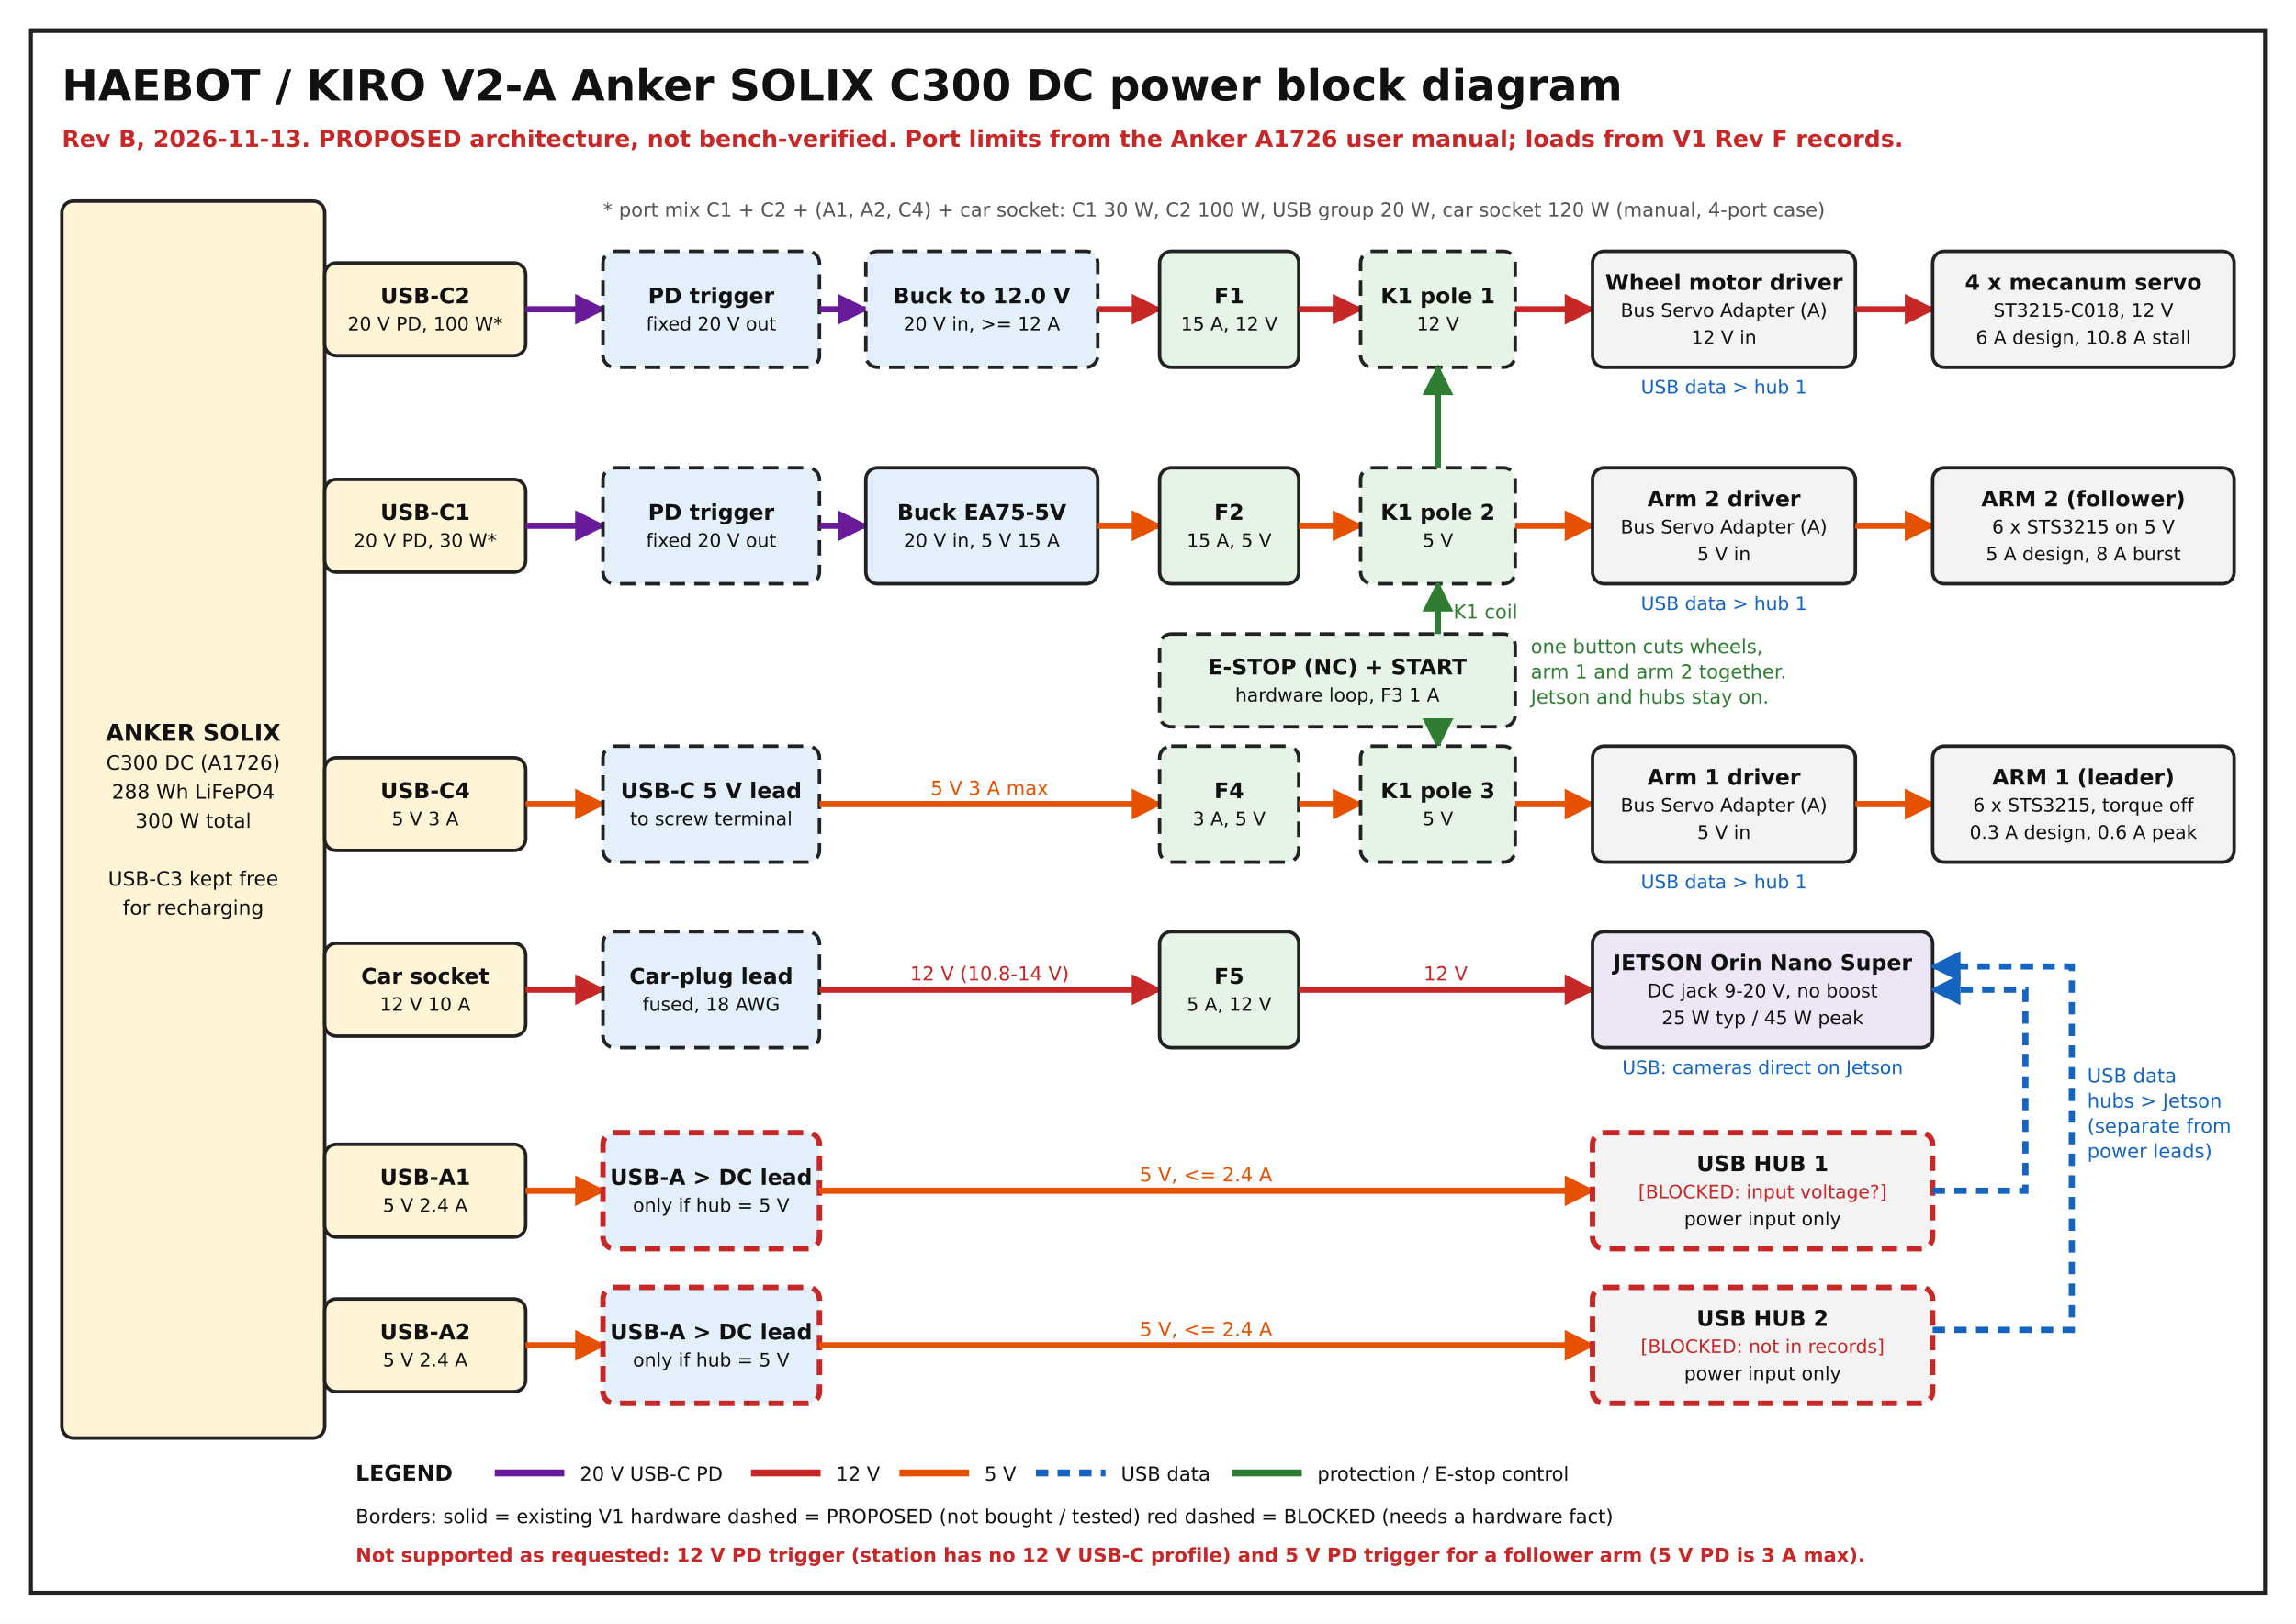
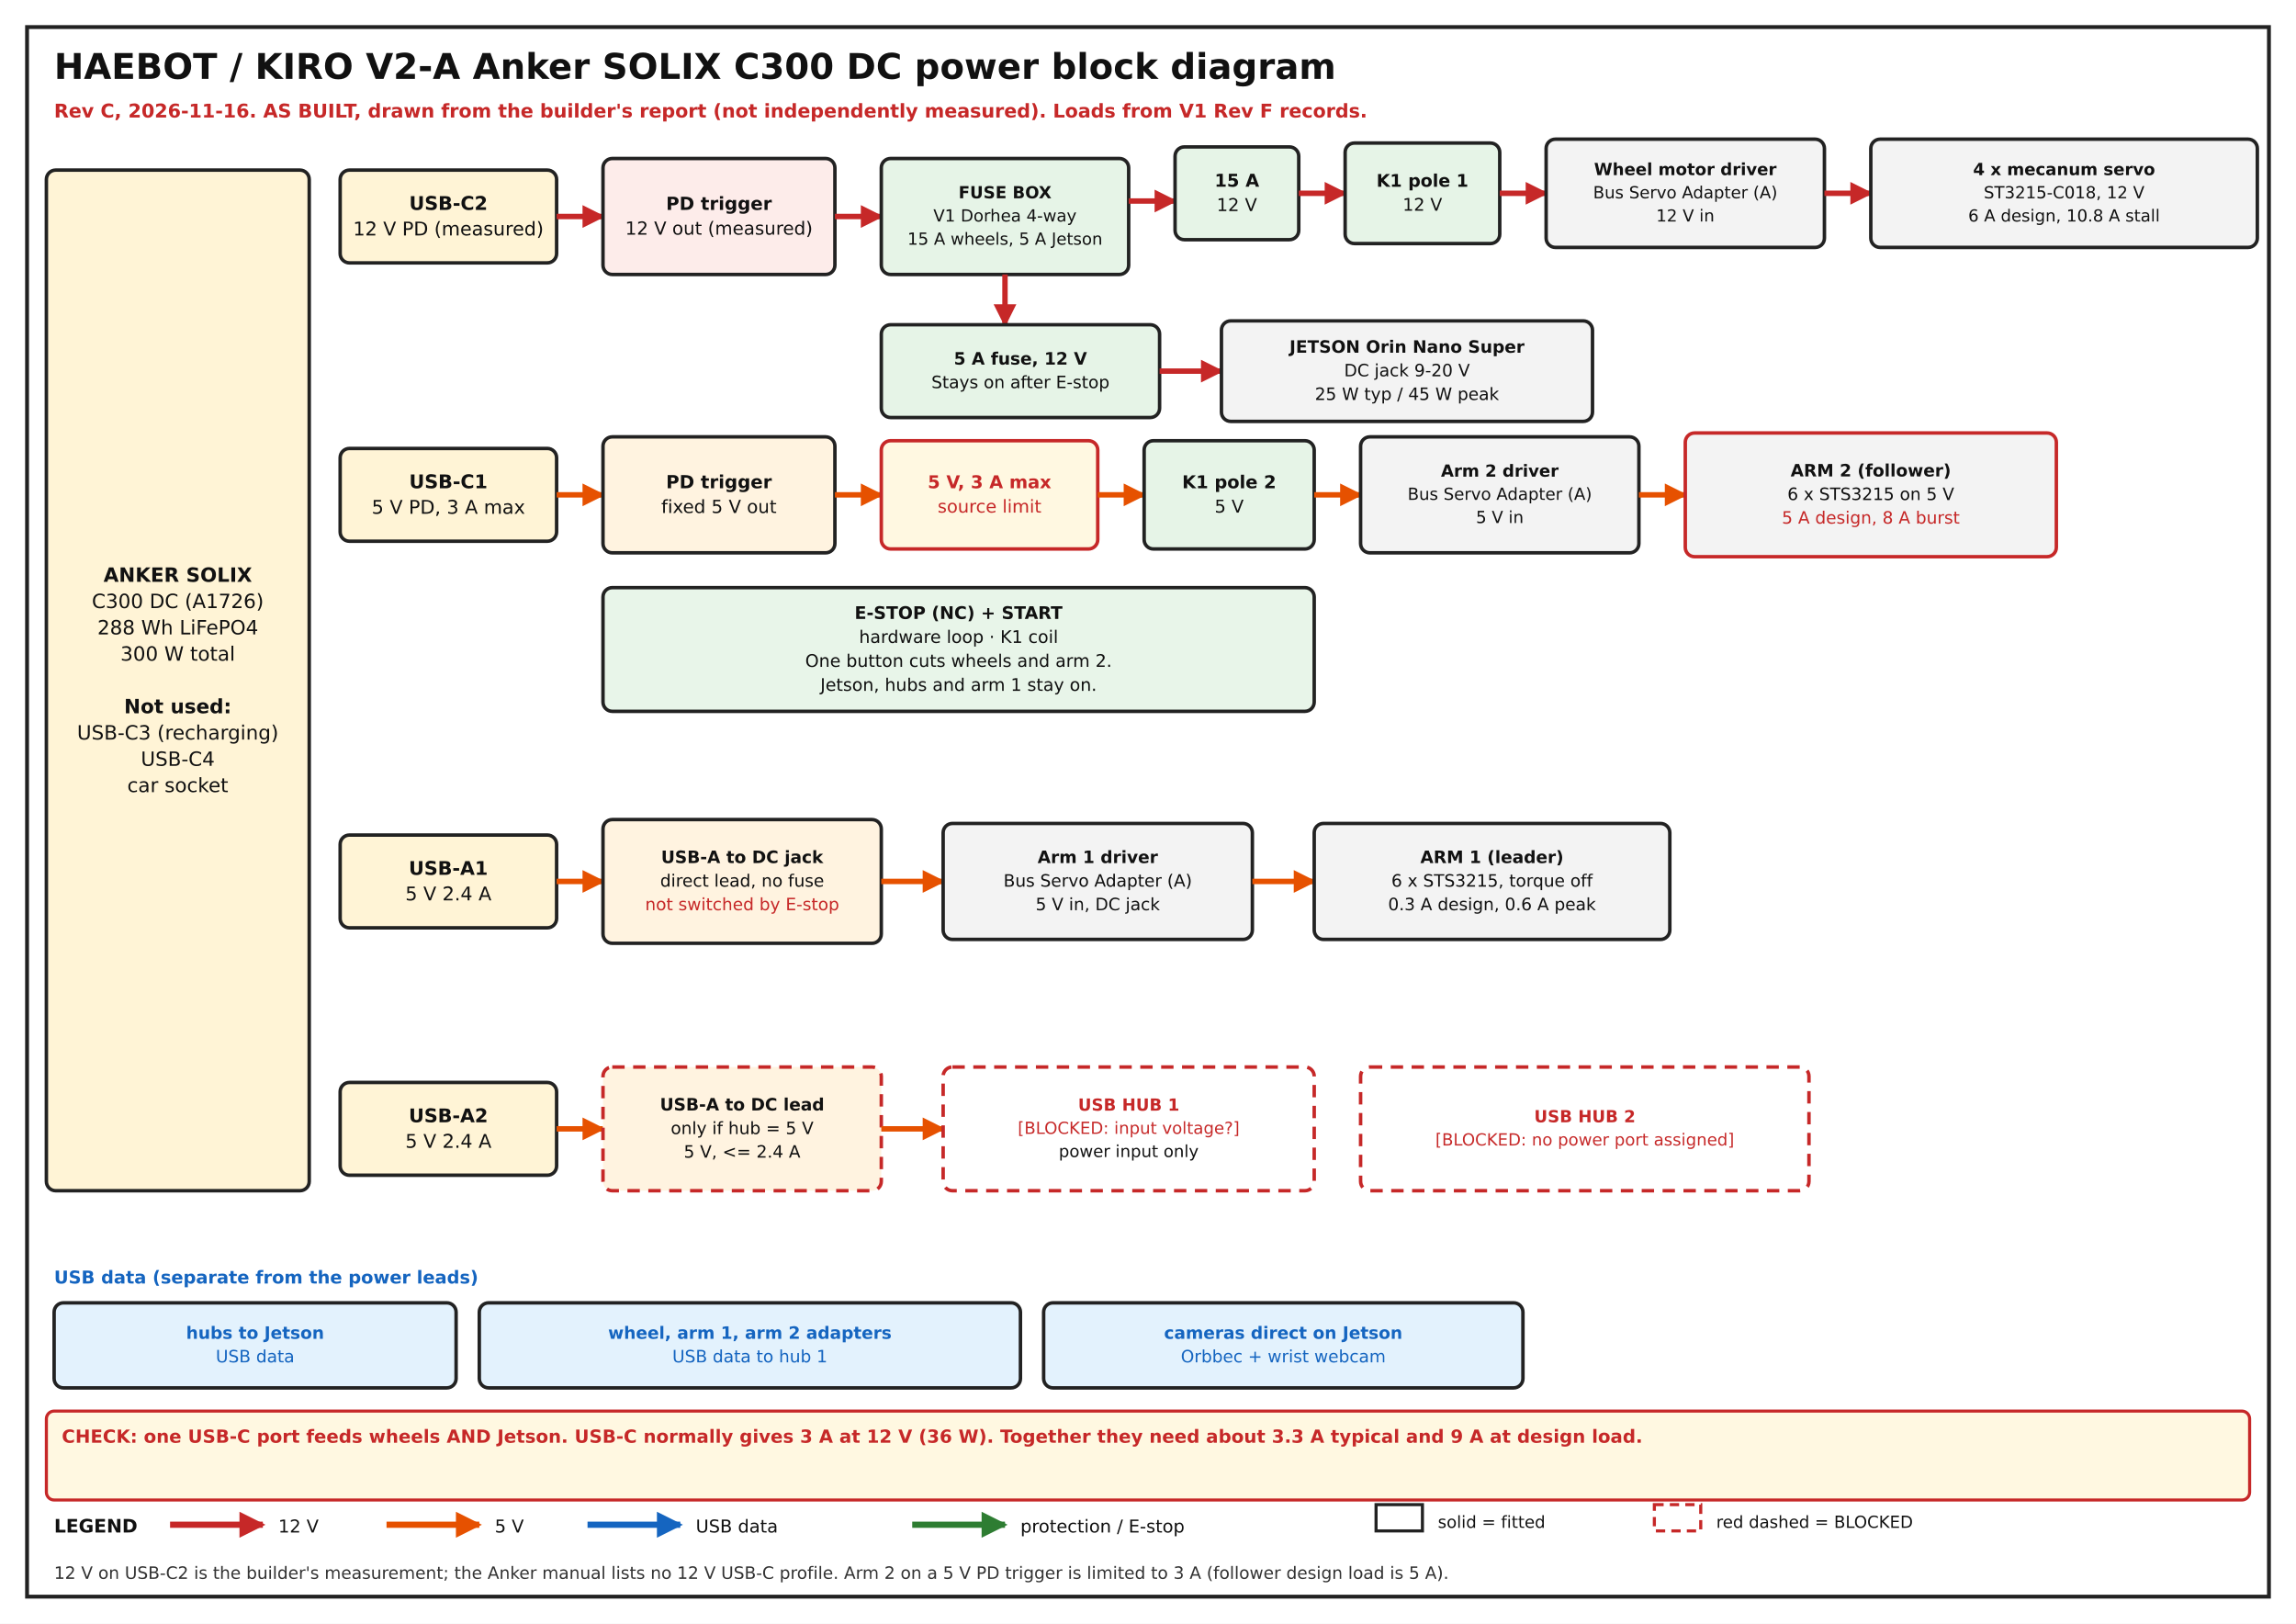
<svg xmlns="http://www.w3.org/2000/svg" width="297mm" height="210mm" viewBox="0 0 297 210" font-family="DejaVu Sans, Arial, sans-serif">
  <defs>
-     <marker id="a12" viewBox="0 0 10 10" refX="9" refY="5" markerWidth="5" markerHeight="5" orient="auto-start-reverse">
+     <marker id="m12" viewBox="0 0 10 10" refX="9" refY="5" markerWidth="4.2" markerHeight="4.2" orient="auto-start-reverse">
      <path d="M0,0 L10,5 L0,10 z" fill="#c62828" />
    </marker>
-     <marker id="a5" viewBox="0 0 10 10" refX="9" refY="5" markerWidth="5" markerHeight="5" orient="auto-start-reverse">
+     <marker id="m5" viewBox="0 0 10 10" refX="9" refY="5" markerWidth="4.2" markerHeight="4.2" orient="auto-start-reverse">
      <path d="M0,0 L10,5 L0,10 z" fill="#e65100" />
    </marker>
-     <marker id="a20" viewBox="0 0 10 10" refX="9" refY="5" markerWidth="5" markerHeight="5" orient="auto-start-reverse">
-       <path d="M0,0 L10,5 L0,10 z" fill="#6a1b9a" />
-     </marker>
-     <marker id="abat" viewBox="0 0 10 10" refX="9" refY="5" markerWidth="5" markerHeight="5" orient="auto-start-reverse">
-       <path d="M0,0 L10,5 L0,10 z" fill="#8d1c1c" />
-     </marker>
-     <marker id="adata" viewBox="0 0 10 10" refX="9" refY="5" markerWidth="5" markerHeight="5" orient="auto-start-reverse">
+     <marker id="md" viewBox="0 0 10 10" refX="9" refY="5" markerWidth="4.2" markerHeight="4.2" orient="auto-start-reverse">
      <path d="M0,0 L10,5 L0,10 z" fill="#1565c0" />
    </marker>
-     <marker id="actl" viewBox="0 0 10 10" refX="9" refY="5" markerWidth="5" markerHeight="5" orient="auto-start-reverse">
+     <marker id="mg" viewBox="0 0 10 10" refX="9" refY="5" markerWidth="4.2" markerHeight="4.2" orient="auto-start-reverse">
      <path d="M0,0 L10,5 L0,10 z" fill="#2e7d32" />
-     </marker>
-     <marker id="an" viewBox="0 0 10 10" refX="9" refY="5" markerWidth="5" markerHeight="5" orient="auto-start-reverse">
-       <path d="M0,0 L10,5 L0,10 z" fill="#333333" />
    </marker>
  </defs>
  <rect width="297" height="210" fill="#ffffff" />
-   <rect x="4" y="4" width="289" height="202" fill="none" stroke="#222" stroke-width="0.5" />
-   <text x="8" y="13" font-size="5.6" font-weight="bold" fill="#111">HAEBOT / KIRO V2-A   Anker SOLIX C300 DC   power block diagram</text>
-   <text x="8" y="19" font-size="3.0" fill="#c62828" font-weight="bold">Rev B, 2026-11-13.  PROPOSED architecture, not bench-verified.  Port limits from the Anker A1726 user manual; loads from V1 Rev F records.</text>
-   <rect x="8" y="26" width="34" height="160" rx="1.5" fill="#fff4d6" stroke="#222" stroke-width="0.45" />
-   <text x="25.0" y="95.80" font-size="3.00" text-anchor="middle" fill="#111" font-weight="bold">ANKER SOLIX</text>
-   <text x="25.0" y="99.55" font-size="2.58" text-anchor="middle" fill="#111">C300 DC (A1726)</text>
-   <text x="25.0" y="103.30" font-size="2.58" text-anchor="middle" fill="#111">288 Wh LiFePO4</text>
-   <text x="25.0" y="107.05" font-size="2.58" text-anchor="middle" fill="#111">300 W total</text>
-   <text x="25.0" y="110.80" font-size="2.58" text-anchor="middle" fill="#111" />
-   <text x="25.0" y="114.55" font-size="2.58" text-anchor="middle" fill="#111">USB-C3 kept free</text>
-   <text x="25.0" y="118.30" font-size="2.58" text-anchor="middle" fill="#111">for recharging</text>
-   <rect x="42" y="34" width="26" height="12" rx="1.5" fill="#fff4d6" stroke="#222" stroke-width="0.45" />
-   <text x="55.0" y="39.23" font-size="2.80" text-anchor="middle" fill="#111" font-weight="bold">USB-C2</text>
-   <text x="55.0" y="42.73" font-size="2.41" text-anchor="middle" fill="#111">20 V PD, 100 W*</text>
-   <rect x="42" y="62" width="26" height="12" rx="1.5" fill="#fff4d6" stroke="#222" stroke-width="0.45" />
-   <text x="55.0" y="67.23" font-size="2.80" text-anchor="middle" fill="#111" font-weight="bold">USB-C1</text>
-   <text x="55.0" y="70.73" font-size="2.41" text-anchor="middle" fill="#111">20 V PD, 30 W*</text>
-   <rect x="42" y="98" width="26" height="12" rx="1.5" fill="#fff4d6" stroke="#222" stroke-width="0.45" />
-   <text x="55.0" y="103.23" font-size="2.80" text-anchor="middle" fill="#111" font-weight="bold">USB-C4</text>
-   <text x="55.0" y="106.73" font-size="2.41" text-anchor="middle" fill="#111">5 V 3 A</text>
-   <rect x="42" y="122" width="26" height="12" rx="1.5" fill="#fff4d6" stroke="#222" stroke-width="0.45" />
-   <text x="55.0" y="127.23" font-size="2.80" text-anchor="middle" fill="#111" font-weight="bold">Car socket</text>
-   <text x="55.0" y="130.73" font-size="2.41" text-anchor="middle" fill="#111">12 V 10 A</text>
-   <rect x="42" y="148" width="26" height="12" rx="1.5" fill="#fff4d6" stroke="#222" stroke-width="0.45" />
-   <text x="55.0" y="153.23" font-size="2.80" text-anchor="middle" fill="#111" font-weight="bold">USB-A1</text>
-   <text x="55.0" y="156.73" font-size="2.41" text-anchor="middle" fill="#111">5 V 2.4 A</text>
-   <rect x="42" y="168" width="26" height="12" rx="1.5" fill="#fff4d6" stroke="#222" stroke-width="0.45" />
-   <text x="55.0" y="173.23" font-size="2.80" text-anchor="middle" fill="#111" font-weight="bold">USB-A2</text>
-   <text x="55.0" y="176.73" font-size="2.41" text-anchor="middle" fill="#111">5 V 2.4 A</text>
-   <polyline points="68,40 78,40" fill="none" stroke="#6a1b9a" stroke-width="0.8" marker-end="url(#a20)" />
-   <rect x="78" y="32.5" width="28" height="15" rx="1.5" fill="#e3f0fb" stroke="#222" stroke-width="0.45" stroke-dasharray="2 1.2" />
-   <text x="92.0" y="39.23" font-size="2.80" text-anchor="middle" fill="#111" font-weight="bold">PD trigger</text>
-   <text x="92.0" y="42.73" font-size="2.41" text-anchor="middle" fill="#111">fixed 20 V out</text>
-   <polyline points="106,40 112,40" fill="none" stroke="#6a1b9a" stroke-width="0.8" marker-end="url(#a20)" />
-   <rect x="112" y="32.5" width="30" height="15" rx="1.5" fill="#e3f0fb" stroke="#222" stroke-width="0.45" stroke-dasharray="2 1.2" />
-   <text x="127.0" y="39.23" font-size="2.80" text-anchor="middle" fill="#111" font-weight="bold">Buck to 12.0 V</text>
-   <text x="127.0" y="42.73" font-size="2.41" text-anchor="middle" fill="#111">20 V in, &gt;= 12 A</text>
-   <polyline points="142,40 150,40" fill="none" stroke="#c62828" stroke-width="0.8" marker-end="url(#a12)" />
-   <rect x="150" y="32.5" width="18" height="15" rx="1.5" fill="#e6f4e7" stroke="#222" stroke-width="0.45" />
-   <text x="159.0" y="39.23" font-size="2.80" text-anchor="middle" fill="#111" font-weight="bold">F1</text>
-   <text x="159.0" y="42.73" font-size="2.41" text-anchor="middle" fill="#111">15 A, 12 V</text>
-   <polyline points="168,40 176,40" fill="none" stroke="#c62828" stroke-width="0.8" marker-end="url(#a12)" />
-   <rect x="176" y="32.5" width="20" height="15" rx="1.5" fill="#e6f4e7" stroke="#222" stroke-width="0.45" stroke-dasharray="2 1.2" />
-   <text x="186.0" y="39.23" font-size="2.80" text-anchor="middle" fill="#111" font-weight="bold">K1 pole 1</text>
-   <text x="186.0" y="42.73" font-size="2.41" text-anchor="middle" fill="#111">12 V</text>
-   <polyline points="196,40 206,40" fill="none" stroke="#c62828" stroke-width="0.8" marker-end="url(#a12)" />
-   <rect x="206" y="32.5" width="34" height="15" rx="1.5" fill="#f3f3f3" stroke="#222" stroke-width="0.45" />
-   <text x="223.0" y="37.48" font-size="2.80" text-anchor="middle" fill="#111" font-weight="bold">Wheel motor driver</text>
-   <text x="223.0" y="40.98" font-size="2.41" text-anchor="middle" fill="#111">Bus Servo Adapter (A)</text>
-   <text x="223.0" y="44.48" font-size="2.41" text-anchor="middle" fill="#111">12 V in</text>
-   <polyline points="240,40 250,40" fill="none" stroke="#c62828" stroke-width="0.8" marker-end="url(#a12)" />
-   <rect x="250" y="32.5" width="39" height="15" rx="1.5" fill="#f3f3f3" stroke="#222" stroke-width="0.45" />
-   <text x="269.5" y="37.48" font-size="2.80" text-anchor="middle" fill="#111" font-weight="bold">4 x mecanum servo</text>
-   <text x="269.5" y="40.98" font-size="2.41" text-anchor="middle" fill="#111">ST3215-C018, 12 V</text>
-   <text x="269.5" y="44.48" font-size="2.41" text-anchor="middle" fill="#111">6 A design, 10.8 A stall</text>
-   <polyline points="68,68 78,68" fill="none" stroke="#6a1b9a" stroke-width="0.8" marker-end="url(#a20)" />
-   <rect x="78" y="60.5" width="28" height="15" rx="1.5" fill="#e3f0fb" stroke="#222" stroke-width="0.45" stroke-dasharray="2 1.2" />
-   <text x="92.0" y="67.23" font-size="2.80" text-anchor="middle" fill="#111" font-weight="bold">PD trigger</text>
-   <text x="92.0" y="70.73" font-size="2.41" text-anchor="middle" fill="#111">fixed 20 V out</text>
-   <polyline points="106,68 112,68" fill="none" stroke="#6a1b9a" stroke-width="0.8" marker-end="url(#a20)" />
-   <rect x="112" y="60.5" width="30" height="15" rx="1.5" fill="#e3f0fb" stroke="#222" stroke-width="0.45" />
-   <text x="127.0" y="67.23" font-size="2.80" text-anchor="middle" fill="#111" font-weight="bold">Buck EA75-5V</text>
-   <text x="127.0" y="70.73" font-size="2.41" text-anchor="middle" fill="#111">20 V in, 5 V 15 A</text>
-   <polyline points="142,68 150,68" fill="none" stroke="#e65100" stroke-width="0.8" marker-end="url(#a5)" />
-   <rect x="150" y="60.5" width="18" height="15" rx="1.5" fill="#e6f4e7" stroke="#222" stroke-width="0.45" />
-   <text x="159.0" y="67.23" font-size="2.80" text-anchor="middle" fill="#111" font-weight="bold">F2</text>
-   <text x="159.0" y="70.73" font-size="2.41" text-anchor="middle" fill="#111">15 A, 5 V</text>
-   <polyline points="168,68 176,68" fill="none" stroke="#e65100" stroke-width="0.8" marker-end="url(#a5)" />
-   <rect x="176" y="60.5" width="20" height="15" rx="1.5" fill="#e6f4e7" stroke="#222" stroke-width="0.45" stroke-dasharray="2 1.2" />
-   <text x="186.0" y="67.23" font-size="2.80" text-anchor="middle" fill="#111" font-weight="bold">K1 pole 2</text>
-   <text x="186.0" y="70.73" font-size="2.41" text-anchor="middle" fill="#111">5 V</text>
-   <polyline points="196,68 206,68" fill="none" stroke="#e65100" stroke-width="0.8" marker-end="url(#a5)" />
-   <rect x="206" y="60.5" width="34" height="15" rx="1.5" fill="#f3f3f3" stroke="#222" stroke-width="0.45" />
-   <text x="223.0" y="65.48" font-size="2.80" text-anchor="middle" fill="#111" font-weight="bold">Arm 2 driver</text>
-   <text x="223.0" y="68.98" font-size="2.41" text-anchor="middle" fill="#111">Bus Servo Adapter (A)</text>
-   <text x="223.0" y="72.48" font-size="2.41" text-anchor="middle" fill="#111">5 V in</text>
-   <polyline points="240,68 250,68" fill="none" stroke="#e65100" stroke-width="0.8" marker-end="url(#a5)" />
-   <rect x="250" y="60.5" width="39" height="15" rx="1.5" fill="#f3f3f3" stroke="#222" stroke-width="0.45" />
-   <text x="269.5" y="65.48" font-size="2.80" text-anchor="middle" fill="#111" font-weight="bold">ARM 2 (follower)</text>
-   <text x="269.5" y="68.98" font-size="2.41" text-anchor="middle" fill="#111">6 x STS3215 on 5 V</text>
-   <text x="269.5" y="72.48" font-size="2.41" text-anchor="middle" fill="#111">5 A design, 8 A burst</text>
-   <rect x="150" y="82" width="46" height="12" rx="1.5" fill="#e6f4e7" stroke="#222" stroke-width="0.45" stroke-dasharray="2 1.2" />
-   <text x="173.0" y="87.23" font-size="2.80" text-anchor="middle" fill="#111" font-weight="bold">E-STOP (NC) + START</text>
-   <text x="173.0" y="90.73" font-size="2.41" text-anchor="middle" fill="#111">hardware loop, F3 1 A</text>
-   <polyline points="186,82 186,75.5" fill="none" stroke="#2e7d32" stroke-width="0.8" marker-end="url(#actl)" />
-   <text x="188" y="80.00" font-size="2.5" text-anchor="start" fill="#2e7d32">K1 coil</text>
-   <polyline points="186,60.5 186,47.5" fill="none" stroke="#2e7d32" stroke-width="0.8" marker-end="url(#actl)" />
-   <polyline points="186,94 186,96.5" fill="none" stroke="#2e7d32" stroke-width="0.8" marker-end="url(#actl)" />
-   <text x="198" y="84.50" font-size="2.5" fill="#2e7d32" text-anchor="start">one button cuts wheels,</text>
-   <text x="198" y="87.75" font-size="2.5" fill="#2e7d32" text-anchor="start">arm 1 and arm 2 together.</text>
-   <text x="198" y="91.00" font-size="2.5" fill="#2e7d32" text-anchor="start">Jetson and hubs stay on.</text>
-   <polyline points="68,104 78,104" fill="none" stroke="#e65100" stroke-width="0.8" marker-end="url(#a5)" />
-   <rect x="78" y="96.5" width="28" height="15" rx="1.5" fill="#e3f0fb" stroke="#222" stroke-width="0.45" stroke-dasharray="2 1.2" />
-   <text x="92.0" y="103.23" font-size="2.80" text-anchor="middle" fill="#111" font-weight="bold">USB-C 5 V lead</text>
-   <text x="92.0" y="106.73" font-size="2.41" text-anchor="middle" fill="#111">to screw terminal</text>
-   <polyline points="106,104 150,104" fill="none" stroke="#e65100" stroke-width="0.8" marker-end="url(#a5)" />
-   <text x="128.0" y="102.80" font-size="2.5" text-anchor="middle" fill="#e65100">5 V 3 A max</text>
-   <rect x="150" y="96.5" width="18" height="15" rx="1.5" fill="#e6f4e7" stroke="#222" stroke-width="0.45" stroke-dasharray="2 1.2" />
-   <text x="159.0" y="103.23" font-size="2.80" text-anchor="middle" fill="#111" font-weight="bold">F4</text>
-   <text x="159.0" y="106.73" font-size="2.41" text-anchor="middle" fill="#111">3 A, 5 V</text>
-   <polyline points="168,104 176,104" fill="none" stroke="#e65100" stroke-width="0.8" marker-end="url(#a5)" />
-   <rect x="176" y="96.5" width="20" height="15" rx="1.5" fill="#e6f4e7" stroke="#222" stroke-width="0.45" stroke-dasharray="2 1.2" />
-   <text x="186.0" y="103.23" font-size="2.80" text-anchor="middle" fill="#111" font-weight="bold">K1 pole 3</text>
-   <text x="186.0" y="106.73" font-size="2.41" text-anchor="middle" fill="#111">5 V</text>
-   <polyline points="196,104 206,104" fill="none" stroke="#e65100" stroke-width="0.8" marker-end="url(#a5)" />
-   <rect x="206" y="96.5" width="34" height="15" rx="1.5" fill="#f3f3f3" stroke="#222" stroke-width="0.45" />
-   <text x="223.0" y="101.48" font-size="2.80" text-anchor="middle" fill="#111" font-weight="bold">Arm 1 driver</text>
-   <text x="223.0" y="104.98" font-size="2.41" text-anchor="middle" fill="#111">Bus Servo Adapter (A)</text>
-   <text x="223.0" y="108.48" font-size="2.41" text-anchor="middle" fill="#111">5 V in</text>
-   <polyline points="240,104 250,104" fill="none" stroke="#e65100" stroke-width="0.8" marker-end="url(#a5)" />
-   <rect x="250" y="96.5" width="39" height="15" rx="1.5" fill="#f3f3f3" stroke="#222" stroke-width="0.45" />
-   <text x="269.5" y="101.48" font-size="2.80" text-anchor="middle" fill="#111" font-weight="bold">ARM 1 (leader)</text>
-   <text x="269.5" y="104.98" font-size="2.41" text-anchor="middle" fill="#111">6 x STS3215, torque off</text>
-   <text x="269.5" y="108.48" font-size="2.41" text-anchor="middle" fill="#111">0.3 A design, 0.6 A peak</text>
-   <polyline points="68,128 78,128" fill="none" stroke="#c62828" stroke-width="0.8" marker-end="url(#a12)" />
-   <rect x="78" y="120.5" width="28" height="15" rx="1.5" fill="#e3f0fb" stroke="#222" stroke-width="0.45" stroke-dasharray="2 1.2" />
-   <text x="92.0" y="127.23" font-size="2.80" text-anchor="middle" fill="#111" font-weight="bold">Car-plug lead</text>
-   <text x="92.0" y="130.73" font-size="2.41" text-anchor="middle" fill="#111">fused, 18 AWG</text>
-   <polyline points="106,128 150,128" fill="none" stroke="#c62828" stroke-width="0.8" marker-end="url(#a12)" />
-   <text x="128.0" y="126.80" font-size="2.5" text-anchor="middle" fill="#c62828">12 V (10.8-14 V)</text>
-   <rect x="150" y="120.5" width="18" height="15" rx="1.5" fill="#e6f4e7" stroke="#222" stroke-width="0.45" />
-   <text x="159.0" y="127.23" font-size="2.80" text-anchor="middle" fill="#111" font-weight="bold">F5</text>
-   <text x="159.0" y="130.73" font-size="2.41" text-anchor="middle" fill="#111">5 A, 12 V</text>
-   <polyline points="168,128 206,128" fill="none" stroke="#c62828" stroke-width="0.8" marker-end="url(#a12)" />
-   <text x="187.0" y="126.80" font-size="2.5" text-anchor="middle" fill="#c62828">12 V</text>
-   <rect x="206" y="120.5" width="44" height="15" rx="1.5" fill="#ece6f7" stroke="#222" stroke-width="0.45" />
-   <text x="228.0" y="125.48" font-size="2.80" text-anchor="middle" fill="#111" font-weight="bold">JETSON Orin Nano Super</text>
-   <text x="228.0" y="128.98" font-size="2.41" text-anchor="middle" fill="#111">DC jack 9-20 V, no boost</text>
-   <text x="228.0" y="132.48" font-size="2.41" text-anchor="middle" fill="#111">25 W typ / 45 W peak</text>
-   <polyline points="68,154 78,154" fill="none" stroke="#e65100" stroke-width="0.8" marker-end="url(#a5)" />
-   <rect x="78" y="146.5" width="28" height="15" rx="1.5" fill="#e3f0fb" stroke="#c62828" stroke-width="0.7" stroke-dasharray="2 1.2" />
-   <text x="92.0" y="153.23" font-size="2.80" text-anchor="middle" fill="#111" font-weight="bold">USB-A &gt; DC lead</text>
-   <text x="92.0" y="156.73" font-size="2.41" text-anchor="middle" fill="#111">only if hub = 5 V</text>
-   <polyline points="106,154 206,154" fill="none" stroke="#e65100" stroke-width="0.8" marker-end="url(#a5)" />
-   <text x="156.0" y="152.80" font-size="2.5" text-anchor="middle" fill="#e65100">5 V, &lt;= 2.4 A</text>
-   <rect x="206" y="146.5" width="44" height="15" rx="1.5" fill="#f3f3f3" stroke="#c62828" stroke-width="0.7" stroke-dasharray="2 1.2" />
-   <text x="228.0" y="151.48" font-size="2.80" text-anchor="middle" fill="#111" font-weight="bold">USB HUB 1</text>
-   <text x="228.0" y="154.98" font-size="2.41" text-anchor="middle" fill="#c62828">[BLOCKED: input voltage?]</text>
-   <text x="228.0" y="158.48" font-size="2.41" text-anchor="middle" fill="#111">power input only</text>
-   <polyline points="68,174 78,174" fill="none" stroke="#e65100" stroke-width="0.8" marker-end="url(#a5)" />
-   <rect x="78" y="166.5" width="28" height="15" rx="1.5" fill="#e3f0fb" stroke="#c62828" stroke-width="0.7" stroke-dasharray="2 1.2" />
-   <text x="92.0" y="173.23" font-size="2.80" text-anchor="middle" fill="#111" font-weight="bold">USB-A &gt; DC lead</text>
-   <text x="92.0" y="176.73" font-size="2.41" text-anchor="middle" fill="#111">only if hub = 5 V</text>
-   <polyline points="106,174 206,174" fill="none" stroke="#e65100" stroke-width="0.8" marker-end="url(#a5)" />
-   <text x="156.0" y="172.80" font-size="2.5" text-anchor="middle" fill="#e65100">5 V, &lt;= 2.4 A</text>
-   <rect x="206" y="166.5" width="44" height="15" rx="1.5" fill="#f3f3f3" stroke="#c62828" stroke-width="0.7" stroke-dasharray="2 1.2" />
-   <text x="228.0" y="171.48" font-size="2.80" text-anchor="middle" fill="#111" font-weight="bold">USB HUB 2</text>
-   <text x="228.0" y="174.98" font-size="2.41" text-anchor="middle" fill="#c62828">[BLOCKED: not in records]</text>
-   <text x="228.0" y="178.48" font-size="2.41" text-anchor="middle" fill="#111">power input only</text>
-   <polyline points="250,154 262,154 262,128 250,128" fill="none" stroke="#1565c0" stroke-width="0.8" stroke-dasharray="1.6 1.2" marker-end="url(#adata)" />
-   <polyline points="250,172 268,172 268,125 250,125" fill="none" stroke="#1565c0" stroke-width="0.8" stroke-dasharray="1.6 1.2" marker-end="url(#adata)" />
-   <text x="270" y="140.00" font-size="2.5" fill="#1565c0" text-anchor="start">USB data</text>
-   <text x="270" y="143.25" font-size="2.5" fill="#1565c0" text-anchor="start">hubs &gt; Jetson</text>
-   <text x="270" y="146.50" font-size="2.5" fill="#1565c0" text-anchor="start">(separate from</text>
-   <text x="270" y="149.75" font-size="2.5" fill="#1565c0" text-anchor="start">power leads)</text>
-   <text x="223" y="50.90" font-size="2.4" fill="#1565c0" text-anchor="middle">USB data &gt; hub 1</text>
-   <text x="223" y="78.90" font-size="2.4" fill="#1565c0" text-anchor="middle">USB data &gt; hub 1</text>
-   <text x="223" y="114.90" font-size="2.4" fill="#1565c0" text-anchor="middle">USB data &gt; hub 1</text>
-   <text x="228" y="138.90" font-size="2.4" fill="#1565c0" text-anchor="middle">USB: cameras direct on Jetson</text>
-   <text x="78" y="28.00" font-size="2.5" fill="#555" text-anchor="start">* port mix C1 + C2 + (A1, A2, C4) + car socket: C1 30 W, C2 100 W, USB group 20 W, car socket 120 W (manual, 4-port case)</text>
-   <text x="46" y="191.50" font-size="2.8" fill="#111" text-anchor="start" font-weight="bold">LEGEND</text>
-   <line x1="64" y1="190.5" x2="73" y2="190.5" stroke="#6a1b9a" stroke-width="0.9" />
-   <text x="75" y="191.50" font-size="2.5" fill="#111" text-anchor="start">20 V USB-C PD</text>
-   <line x1="97.15" y1="190.5" x2="106.15" y2="190.5" stroke="#c62828" stroke-width="0.9" />
-   <text x="108.15" y="191.50" font-size="2.5" fill="#111" text-anchor="start">12 V</text>
-   <line x1="116.35" y1="190.5" x2="125.35" y2="190.5" stroke="#e65100" stroke-width="0.9" />
-   <text x="127.35" y="191.50" font-size="2.5" fill="#111" text-anchor="start">5 V</text>
-   <line x1="134.0" y1="190.5" x2="143.0" y2="190.5" stroke="#1565c0" stroke-width="0.9" stroke-dasharray="1.6 1.2" />
-   <text x="145.0" y="191.50" font-size="2.5" fill="#111" text-anchor="start">USB data</text>
-   <line x1="159.4" y1="190.5" x2="168.4" y2="190.5" stroke="#2e7d32" stroke-width="0.9" />
-   <text x="170.4" y="191.50" font-size="2.5" fill="#111" text-anchor="start">protection / E-stop control</text>
-   <text x="46" y="197.00" font-size="2.5" fill="#111" text-anchor="start">Borders:  solid = existing V1 hardware    dashed = PROPOSED (not bought / tested)    red dashed = BLOCKED (needs a hardware fact)</text>
-   <text x="46" y="202.00" font-size="2.5" fill="#c62828" text-anchor="start" font-weight="bold">Not supported as requested: 12 V PD trigger (station has no 12 V USB-C profile) and 5 V PD trigger for a follower arm (5 V PD is 3 A max).</text>
+   <rect x="3.5" y="3.5" width="290" height="203" fill="none" stroke="#222" stroke-width="0.5" />
+   <text x="7" y="10.2" font-size="4.6" font-weight="bold" fill="#111">HAEBOT / KIRO V2-A   Anker SOLIX C300 DC power block diagram</text>
+   <text x="7" y="15.2" font-size="2.45" font-weight="bold" fill="#c62828">Rev C, 2026-11-16. AS BUILT, drawn from the builder's report (not independently measured). Loads from V1 Rev F records.</text>
+   <rect x="6" y="22" width="34" height="132" rx="1.2" fill="#fff4d6" stroke="#222" stroke-width="0.45" />
+   <text x="23.00" y="75.25" font-size="2.55" text-anchor="middle" fill="#111" font-weight="bold">ANKER SOLIX</text>
+   <text x="23.00" y="78.65" font-size="2.55" text-anchor="middle" fill="#111">C300 DC (A1726)</text>
+   <text x="23.00" y="82.05" font-size="2.55" text-anchor="middle" fill="#111">288 Wh LiFePO4</text>
+   <text x="23.00" y="85.45" font-size="2.55" text-anchor="middle" fill="#111">300 W total</text>
+   <text x="23.00" y="88.85" font-size="2.55" text-anchor="middle" fill="#111" />
+   <text x="23.00" y="92.25" font-size="2.55" text-anchor="middle" fill="#111" font-weight="bold">Not used:</text>
+   <text x="23.00" y="95.65" font-size="2.55" text-anchor="middle" fill="#111">USB-C3 (recharging)</text>
+   <text x="23.00" y="99.05" font-size="2.55" text-anchor="middle" fill="#111">USB-C4</text>
+   <text x="23.00" y="102.45" font-size="2.55" text-anchor="middle" fill="#111">car socket</text>
+   <rect x="44" y="22" width="28" height="12" rx="1.2" fill="#fff4d6" stroke="#222" stroke-width="0.45" />
+   <text x="58.00" y="27.15" font-size="2.45" text-anchor="middle" fill="#111" font-weight="bold">USB-C2</text>
+   <text x="58.00" y="30.45" font-size="2.45" text-anchor="middle" fill="#111">12 V PD (measured)</text>
+   <rect x="44" y="58" width="28" height="12" rx="1.2" fill="#fff4d6" stroke="#222" stroke-width="0.45" />
+   <text x="58.00" y="63.15" font-size="2.45" text-anchor="middle" fill="#111" font-weight="bold">USB-C1</text>
+   <text x="58.00" y="66.45" font-size="2.45" text-anchor="middle" fill="#111">5 V PD, 3 A max</text>
+   <rect x="44" y="108" width="28" height="12" rx="1.2" fill="#fff4d6" stroke="#222" stroke-width="0.45" />
+   <text x="58.00" y="113.15" font-size="2.45" text-anchor="middle" fill="#111" font-weight="bold">USB-A1</text>
+   <text x="58.00" y="116.45" font-size="2.45" text-anchor="middle" fill="#111">5 V 2.4 A</text>
+   <rect x="44" y="140" width="28" height="12" rx="1.2" fill="#fff4d6" stroke="#222" stroke-width="0.45" />
+   <text x="58.00" y="145.15" font-size="2.45" text-anchor="middle" fill="#111" font-weight="bold">USB-A2</text>
+   <text x="58.00" y="148.45" font-size="2.45" text-anchor="middle" fill="#111">5 V 2.4 A</text>
+   <line x1="72" y1="28" x2="78" y2="28" stroke="#c62828" stroke-width="0.7" marker-end="url(#m12)" />
+   <rect x="78" y="20.5" width="30" height="15" rx="1.2" fill="#fdecea" stroke="#222" stroke-width="0.45" />
+   <text x="93.00" y="27.15" font-size="2.35" text-anchor="middle" fill="#111" font-weight="bold">PD trigger</text>
+   <text x="93.00" y="30.35" font-size="2.35" text-anchor="middle" fill="#111">12 V out (measured)</text>
+   <line x1="108" y1="28" x2="114" y2="28" stroke="#c62828" stroke-width="0.7" marker-end="url(#m12)" />
+   <rect x="114" y="20.5" width="32" height="15" rx="1.2" fill="#e6f4e7" stroke="#222" stroke-width="0.45" />
+   <text x="130.00" y="25.65" font-size="2.15" text-anchor="middle" fill="#111" font-weight="bold">FUSE BOX</text>
+   <text x="130.00" y="28.65" font-size="2.15" text-anchor="middle" fill="#111">V1 Dorhea 4-way</text>
+   <text x="130.00" y="31.65" font-size="2.15" text-anchor="middle" fill="#111">15 A wheels, 5 A Jetson</text>
+   <line x1="146" y1="26" x2="152" y2="26" stroke="#c62828" stroke-width="0.7" marker-end="url(#m12)" />
+   <rect x="152" y="19" width="16" height="12" rx="1.2" fill="#e6f4e7" stroke="#222" stroke-width="0.45" />
+   <text x="160.00" y="24.15" font-size="2.3" text-anchor="middle" fill="#111" font-weight="bold">15 A</text>
+   <text x="160.00" y="27.30" font-size="2.3" text-anchor="middle" fill="#111">12 V</text>
+   <line x1="168" y1="25" x2="174" y2="25" stroke="#c62828" stroke-width="0.7" marker-end="url(#m12)" />
+   <rect x="174" y="18.5" width="20" height="13" rx="1.2" fill="#e6f4e7" stroke="#222" stroke-width="0.45" />
+   <text x="184.00" y="24.15" font-size="2.25" text-anchor="middle" fill="#111" font-weight="bold">K1 pole 1</text>
+   <text x="184.00" y="27.25" font-size="2.25" text-anchor="middle" fill="#111">12 V</text>
+   <line x1="194" y1="25" x2="200" y2="25" stroke="#c62828" stroke-width="0.7" marker-end="url(#m12)" />
+   <rect x="200" y="18" width="36" height="14" rx="1.2" fill="#f3f3f3" stroke="#222" stroke-width="0.45" />
+   <text x="218.00" y="22.65" font-size="2.15" text-anchor="middle" fill="#111" font-weight="bold">Wheel motor driver</text>
+   <text x="218.00" y="25.65" font-size="2.15" text-anchor="middle" fill="#111">Bus Servo Adapter (A)</text>
+   <text x="218.00" y="28.65" font-size="2.15" text-anchor="middle" fill="#111">12 V in</text>
+   <line x1="236" y1="25" x2="242" y2="25" stroke="#c62828" stroke-width="0.7" marker-end="url(#m12)" />
+   <rect x="242" y="18" width="50" height="14" rx="1.2" fill="#f3f3f3" stroke="#222" stroke-width="0.45" />
+   <text x="267.00" y="22.65" font-size="2.15" text-anchor="middle" fill="#111" font-weight="bold">4 x mecanum servo</text>
+   <text x="267.00" y="25.65" font-size="2.15" text-anchor="middle" fill="#111">ST3215-C018, 12 V</text>
+   <text x="267.00" y="28.65" font-size="2.15" text-anchor="middle" fill="#111">6 A design, 10.8 A stall</text>
+   <line x1="130" y1="35.5" x2="130" y2="42" stroke="#c62828" stroke-width="0.7" marker-end="url(#m12)" />
+   <rect x="114" y="42" width="36" height="12" rx="1.2" fill="#e6f4e7" stroke="#222" stroke-width="0.45" />
+   <text x="132.00" y="47.15" font-size="2.2" text-anchor="middle" fill="#111" font-weight="bold">5 A fuse, 12 V</text>
+   <text x="132.00" y="50.20" font-size="2.2" text-anchor="middle" fill="#111">Stays on after E-stop</text>
+   <line x1="150" y1="48" x2="158" y2="48" stroke="#c62828" stroke-width="0.7" marker-end="url(#m12)" />
+   <rect x="158" y="41.5" width="48" height="13" rx="1.2" fill="#f3f3f3" stroke="#222" stroke-width="0.45" />
+   <text x="182.00" y="45.62" font-size="2.2" text-anchor="middle" fill="#111" font-weight="bold">JETSON Orin Nano Super</text>
+   <text x="182.00" y="48.67" font-size="2.2" text-anchor="middle" fill="#111">DC jack 9-20 V</text>
+   <text x="182.00" y="51.73" font-size="2.2" text-anchor="middle" fill="#111">25 W typ / 45 W peak</text>
+   <line x1="72" y1="64" x2="78" y2="64" stroke="#e65100" stroke-width="0.7" marker-end="url(#m5)" />
+   <rect x="78" y="56.5" width="30" height="15" rx="1.2" fill="#fff3e0" stroke="#222" stroke-width="0.45" />
+   <text x="93.00" y="63.15" font-size="2.35" text-anchor="middle" fill="#111" font-weight="bold">PD trigger</text>
+   <text x="93.00" y="66.35" font-size="2.35" text-anchor="middle" fill="#111">fixed 5 V out</text>
+   <line x1="108" y1="64" x2="114" y2="64" stroke="#e65100" stroke-width="0.7" marker-end="url(#m5)" />
+   <rect x="114" y="57" width="28" height="14" rx="1.2" fill="#fff8e1" stroke="#c62828" stroke-width="0.45" />
+   <text x="128.00" y="63.15" font-size="2.3" text-anchor="middle" fill="#c62828" font-weight="bold">5 V, 3 A max</text>
+   <text x="128.00" y="66.30" font-size="2.3" text-anchor="middle" fill="#c62828">source limit</text>
+   <line x1="142" y1="64" x2="148" y2="64" stroke="#e65100" stroke-width="0.7" marker-end="url(#m5)" />
+   <rect x="148" y="57" width="22" height="14" rx="1.2" fill="#e6f4e7" stroke="#222" stroke-width="0.45" />
+   <text x="159.00" y="63.15" font-size="2.3" text-anchor="middle" fill="#111" font-weight="bold">K1 pole 2</text>
+   <text x="159.00" y="66.30" font-size="2.3" text-anchor="middle" fill="#111">5 V</text>
+   <line x1="170" y1="64" x2="176" y2="64" stroke="#e65100" stroke-width="0.7" marker-end="url(#m5)" />
+   <rect x="176" y="56.5" width="36" height="15" rx="1.2" fill="#f3f3f3" stroke="#222" stroke-width="0.45" />
+   <text x="194.00" y="61.65" font-size="2.15" text-anchor="middle" fill="#111" font-weight="bold">Arm 2 driver</text>
+   <text x="194.00" y="64.65" font-size="2.15" text-anchor="middle" fill="#111">Bus Servo Adapter (A)</text>
+   <text x="194.00" y="67.65" font-size="2.15" text-anchor="middle" fill="#111">5 V in</text>
+   <line x1="212" y1="64" x2="218" y2="64" stroke="#e65100" stroke-width="0.7" marker-end="url(#m5)" />
+   <rect x="218" y="56" width="48" height="16" rx="1.2" fill="#f3f3f3" stroke="#c62828" stroke-width="0.45" />
+   <text x="242.00" y="61.62" font-size="2.2" text-anchor="middle" fill="#111" font-weight="bold">ARM 2 (follower)</text>
+   <text x="242.00" y="64.67" font-size="2.2" text-anchor="middle" fill="#111">6 x STS3215 on 5 V</text>
+   <text x="242.00" y="67.72" font-size="2.2" text-anchor="middle" fill="#c62828">5 A design, 8 A burst</text>
+   <rect x="78" y="76" width="92" height="16" rx="1.2" fill="#e8f5e9" stroke="#222" stroke-width="0.45" />
+   <text x="124.00" y="80.05" font-size="2.25" text-anchor="middle" fill="#111" font-weight="bold">E-STOP (NC) + START</text>
+   <text x="124.00" y="83.15" font-size="2.25" text-anchor="middle" fill="#111">hardware loop  ·  K1 coil</text>
+   <text x="124.00" y="86.25" font-size="2.25" text-anchor="middle" fill="#111">One button cuts wheels and arm 2.</text>
+   <text x="124.00" y="89.35" font-size="2.25" text-anchor="middle" fill="#111">Jetson, hubs and arm 1 stay on.</text>
+   <line x1="72" y1="114" x2="78" y2="114" stroke="#e65100" stroke-width="0.7" marker-end="url(#m5)" />
+   <rect x="78" y="106" width="36" height="16" rx="1.2" fill="#fff3e0" stroke="#222" stroke-width="0.45" />
+   <text x="96.00" y="111.62" font-size="2.2" text-anchor="middle" fill="#111" font-weight="bold">USB-A to DC jack</text>
+   <text x="96.00" y="114.67" font-size="2.2" text-anchor="middle" fill="#111">direct lead, no fuse</text>
+   <text x="96.00" y="117.72" font-size="2.2" text-anchor="middle" fill="#c62828">not switched by E-stop</text>
+   <line x1="114" y1="114" x2="122" y2="114" stroke="#e65100" stroke-width="0.7" marker-end="url(#m5)" />
+   <rect x="122" y="106.5" width="40" height="15" rx="1.2" fill="#f3f3f3" stroke="#222" stroke-width="0.45" />
+   <text x="142.00" y="111.62" font-size="2.2" text-anchor="middle" fill="#111" font-weight="bold">Arm 1 driver</text>
+   <text x="142.00" y="114.67" font-size="2.2" text-anchor="middle" fill="#111">Bus Servo Adapter (A)</text>
+   <text x="142.00" y="117.72" font-size="2.2" text-anchor="middle" fill="#111">5 V in, DC jack</text>
+   <line x1="162" y1="114" x2="170" y2="114" stroke="#e65100" stroke-width="0.7" marker-end="url(#m5)" />
+   <rect x="170" y="106.5" width="46" height="15" rx="1.2" fill="#f3f3f3" stroke="#222" stroke-width="0.45" />
+   <text x="193.00" y="111.62" font-size="2.2" text-anchor="middle" fill="#111" font-weight="bold">ARM 1 (leader)</text>
+   <text x="193.00" y="114.67" font-size="2.2" text-anchor="middle" fill="#111">6 x STS3215, torque off</text>
+   <text x="193.00" y="117.72" font-size="2.2" text-anchor="middle" fill="#111">0.3 A design, 0.6 A peak</text>
+   <line x1="72" y1="146" x2="78" y2="146" stroke="#e65100" stroke-width="0.7" marker-end="url(#m5)" />
+   <rect x="78" y="138" width="36" height="16" rx="1.2" fill="#fff3e0" stroke="#c62828" stroke-width="0.45" stroke-dasharray="1.6 1.1" />
+   <text x="96.00" y="143.62" font-size="2.2" text-anchor="middle" fill="#111" font-weight="bold">USB-A to DC lead</text>
+   <text x="96.00" y="146.68" font-size="2.2" text-anchor="middle" fill="#111">only if hub = 5 V</text>
+   <text x="96.00" y="149.72" font-size="2.2" text-anchor="middle" fill="#111">5 V, &lt;= 2.4 A</text>
+   <line x1="114" y1="146" x2="122" y2="146" stroke="#e65100" stroke-width="0.7" marker-end="url(#m5)" />
+   <rect x="122" y="138" width="48" height="16" rx="1.2" fill="#fff" stroke="#c62828" stroke-width="0.45" stroke-dasharray="1.6 1.1" />
+   <text x="146.00" y="143.65" font-size="2.15" text-anchor="middle" fill="#c62828" font-weight="bold">USB HUB 1</text>
+   <text x="146.00" y="146.65" font-size="2.15" text-anchor="middle" fill="#c62828">[BLOCKED: input voltage?]</text>
+   <text x="146.00" y="149.65" font-size="2.15" text-anchor="middle" fill="#111">power input only</text>
+   <rect x="176" y="138" width="58" height="16" rx="1.2" fill="#fff" stroke="#c62828" stroke-width="0.45" stroke-dasharray="1.6 1.1" />
+   <text x="205.00" y="145.15" font-size="2.15" text-anchor="middle" fill="#c62828" font-weight="bold">USB HUB 2</text>
+   <text x="205.00" y="148.15" font-size="2.15" text-anchor="middle" fill="#c62828">[BLOCKED: no power port assigned]</text>
+   <text x="7" y="166" font-size="2.3" fill="#1565c0" font-weight="bold">USB data (separate from the power leads)</text>
+   <rect x="7" y="168.5" width="52" height="11" rx="1.2" fill="#e3f2fd" stroke="#222" stroke-width="0.45" />
+   <text x="33.00" y="173.15" font-size="2.2" text-anchor="middle" fill="#1565c0" font-weight="bold">hubs to Jetson</text>
+   <text x="33.00" y="176.20" font-size="2.2" text-anchor="middle" fill="#1565c0">USB data</text>
+   <rect x="62" y="168.5" width="70" height="11" rx="1.2" fill="#e3f2fd" stroke="#222" stroke-width="0.45" />
+   <text x="97.00" y="173.15" font-size="2.2" text-anchor="middle" fill="#1565c0" font-weight="bold">wheel, arm 1, arm 2 adapters</text>
+   <text x="97.00" y="176.20" font-size="2.2" text-anchor="middle" fill="#1565c0">USB data to hub 1</text>
+   <rect x="135" y="168.5" width="62" height="11" rx="1.2" fill="#e3f2fd" stroke="#222" stroke-width="0.45" />
+   <text x="166.00" y="173.15" font-size="2.2" text-anchor="middle" fill="#1565c0" font-weight="bold">cameras direct on Jetson</text>
+   <text x="166.00" y="176.20" font-size="2.2" text-anchor="middle" fill="#1565c0">Orbbec + wrist webcam</text>
+   <rect x="6" y="182.5" width="285" height="11.5" rx="1" fill="#fff8e1" stroke="#c62828" stroke-width="0.4" />
+   <text x="8" y="186.6" font-size="2.35" fill="#c62828" font-weight="bold">CHECK: one USB-C port feeds wheels AND Jetson. USB-C normally gives 3 A at 12 V (36 W). Together they need about 3.3 A typical and 9 A at design load.</text>
+   <text x="7" y="198.2" font-size="2.4" font-weight="bold" fill="#111">LEGEND</text>
+   <line x1="22" y1="197.2" x2="34" y2="197.2" stroke="#c62828" stroke-width="0.8" marker-end="url(#m12)" />
+   <text x="36" y="198.2" font-size="2.3" fill="#111">12 V</text>
+   <line x1="50" y1="197.2" x2="62" y2="197.2" stroke="#e65100" stroke-width="0.8" marker-end="url(#m5)" />
+   <text x="64" y="198.2" font-size="2.3" fill="#111">5 V</text>
+   <line x1="76" y1="197.2" x2="88" y2="197.2" stroke="#1565c0" stroke-width="0.8" marker-end="url(#md)" />
+   <text x="90" y="198.2" font-size="2.3" fill="#111">USB data</text>
+   <line x1="118" y1="197.2" x2="130" y2="197.2" stroke="#2e7d32" stroke-width="0.8" marker-end="url(#mg)" />
+   <text x="132" y="198.2" font-size="2.3" fill="#111">protection / E-stop</text>
+   <rect x="178" y="194.6" width="6" height="3.4" fill="none" stroke="#222" stroke-width="0.4" />
+   <text x="186" y="197.6" font-size="2.15" fill="#111">solid = fitted</text>
+   <rect x="214" y="194.6" width="6" height="3.4" fill="none" stroke="#c62828" stroke-width="0.4" stroke-dasharray="1.2 0.8" />
+   <text x="222" y="197.6" font-size="2.15" fill="#111">red dashed = BLOCKED</text>
+   <text x="7" y="204.2" font-size="2.2" fill="#333">12 V on USB-C2 is the builder's measurement; the Anker manual lists no 12 V USB-C profile. Arm 2 on a 5 V PD trigger is limited to 3 A (follower design load is 5 A).</text>
</svg>
